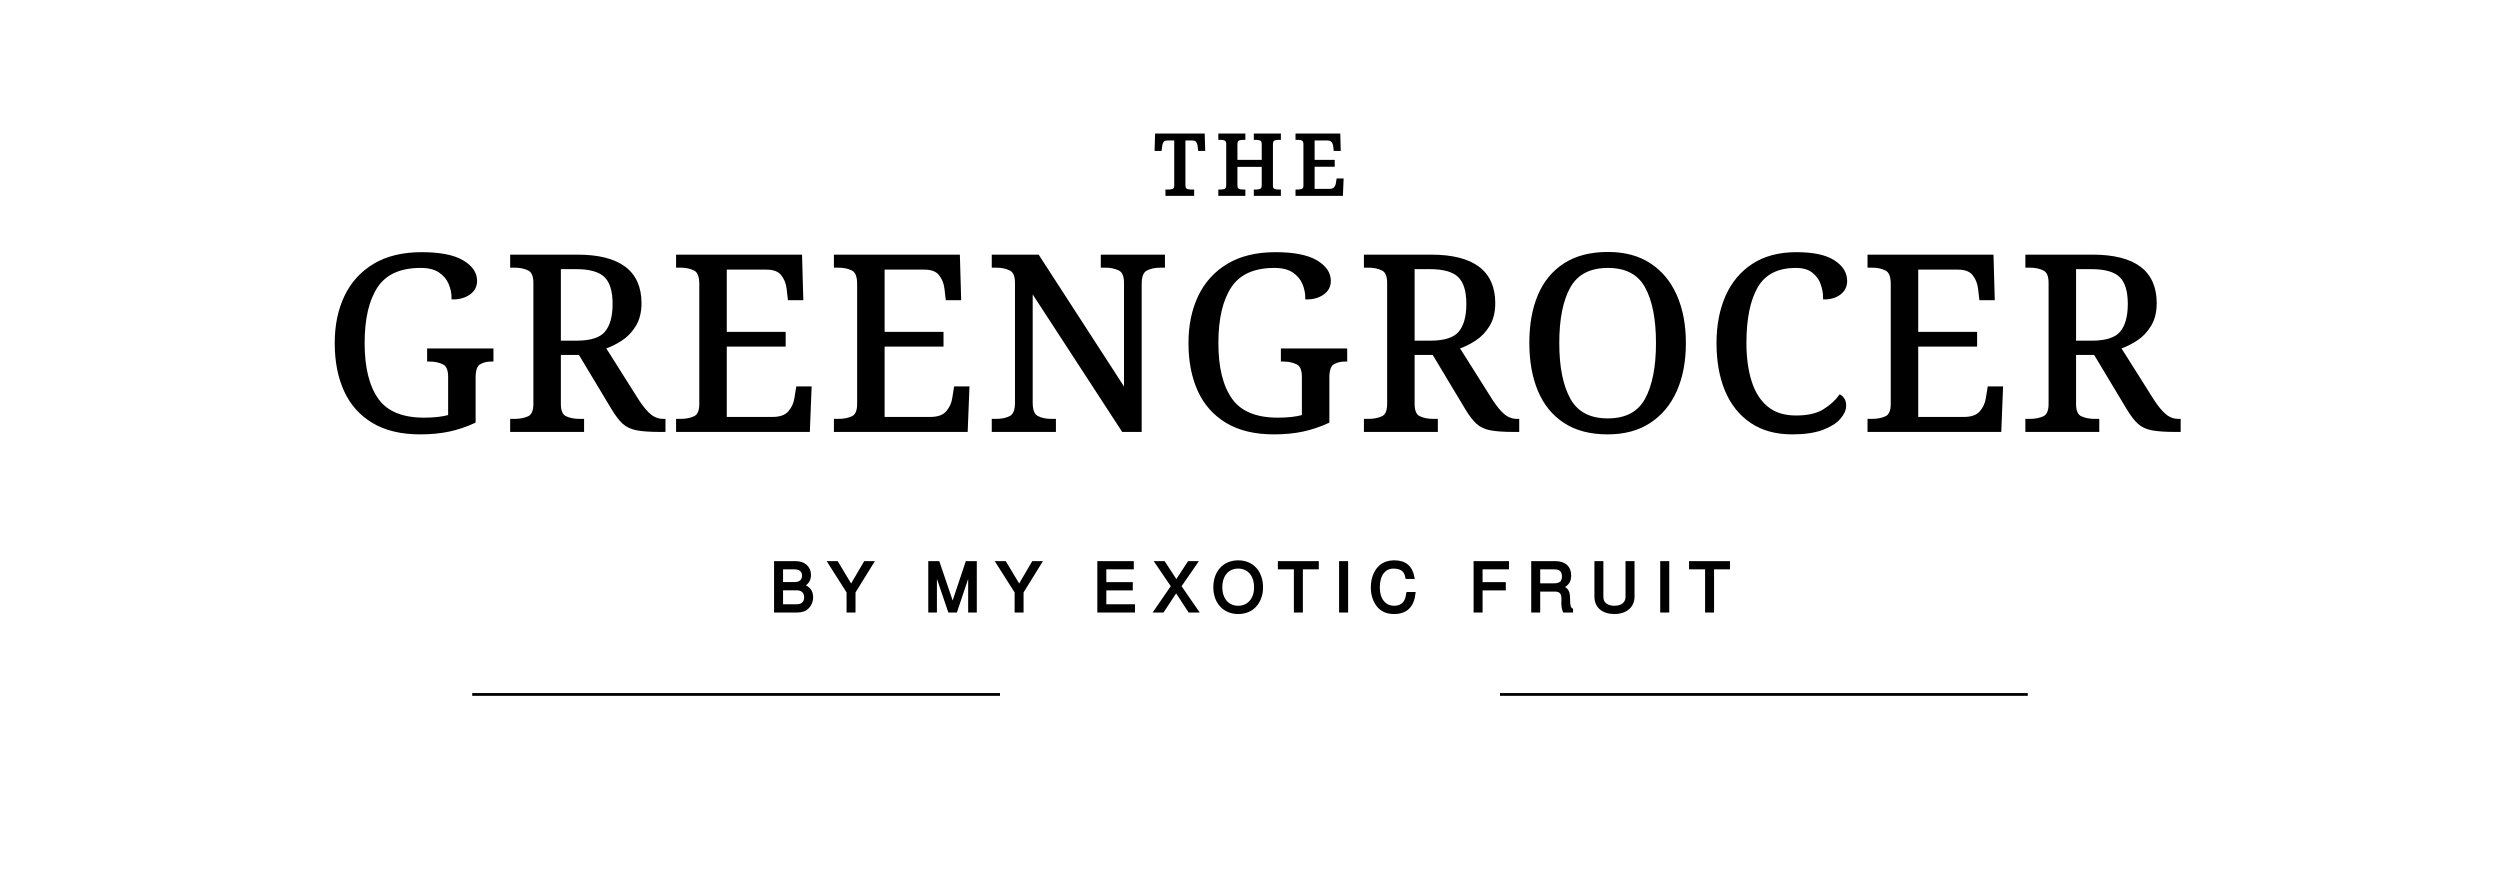
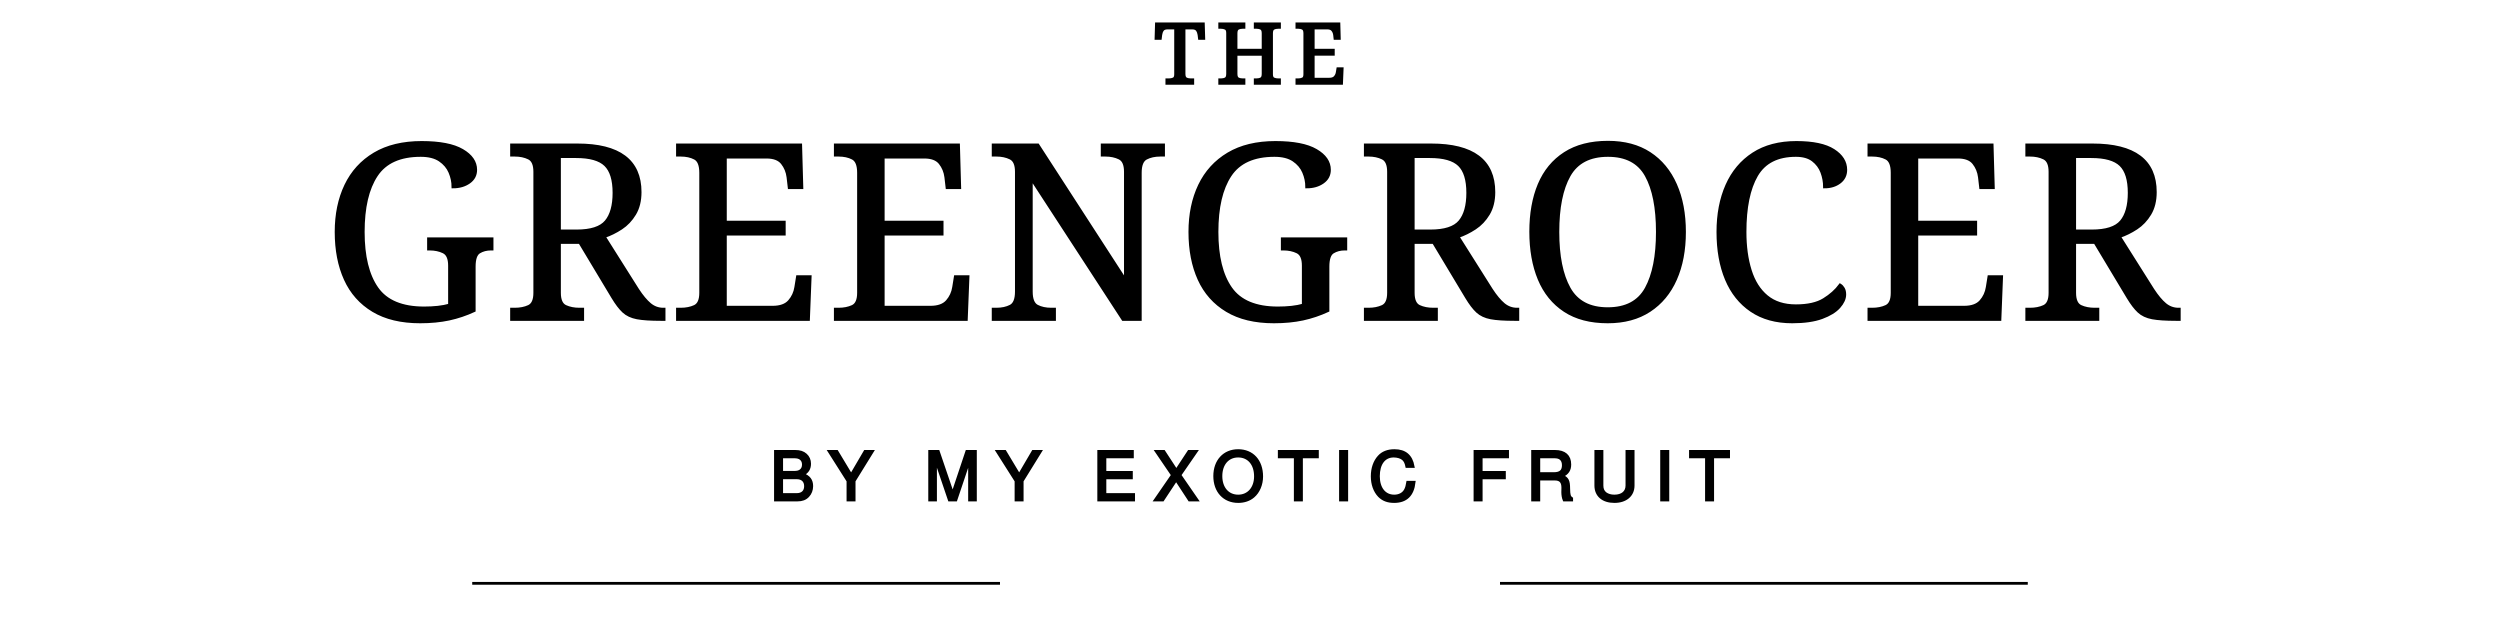
- <svg xmlns="http://www.w3.org/2000/svg" viewBox="0 0 900 320">
+ <svg xmlns="http://www.w3.org/2000/svg" viewBox="0 40 900 230">
  <rect width="100%" height="100%" fill="none" />
  <g fill="#000000" stroke="#000000" text-anchor="middle">
    <text x="450" y="70" font-family="Cormorant Garamond, Garamond, Georgia, serif" font-size="30" letter-spacing="4">
            THE
        </text>
    <text x="450" y="155" font-family="Cormorant Garamond, Garamond, Georgia, serif" font-size="88" font-weight="500" letter-spacing="2">
            GREENGROCER
        </text>
    <text x="450" y="220" font-family="Helvetica Neue, Helvetica, Arial, sans-serif" font-size="24" letter-spacing="6">
            BY MY EXOTIC FRUIT
        </text>
    <line x1="170" y1="250" x2="360" y2="250" stroke="#000000" stroke-width="1" />
    <line x1="540" y1="250" x2="730" y2="250" stroke="#000000" stroke-width="1" />
  </g>
</svg>
